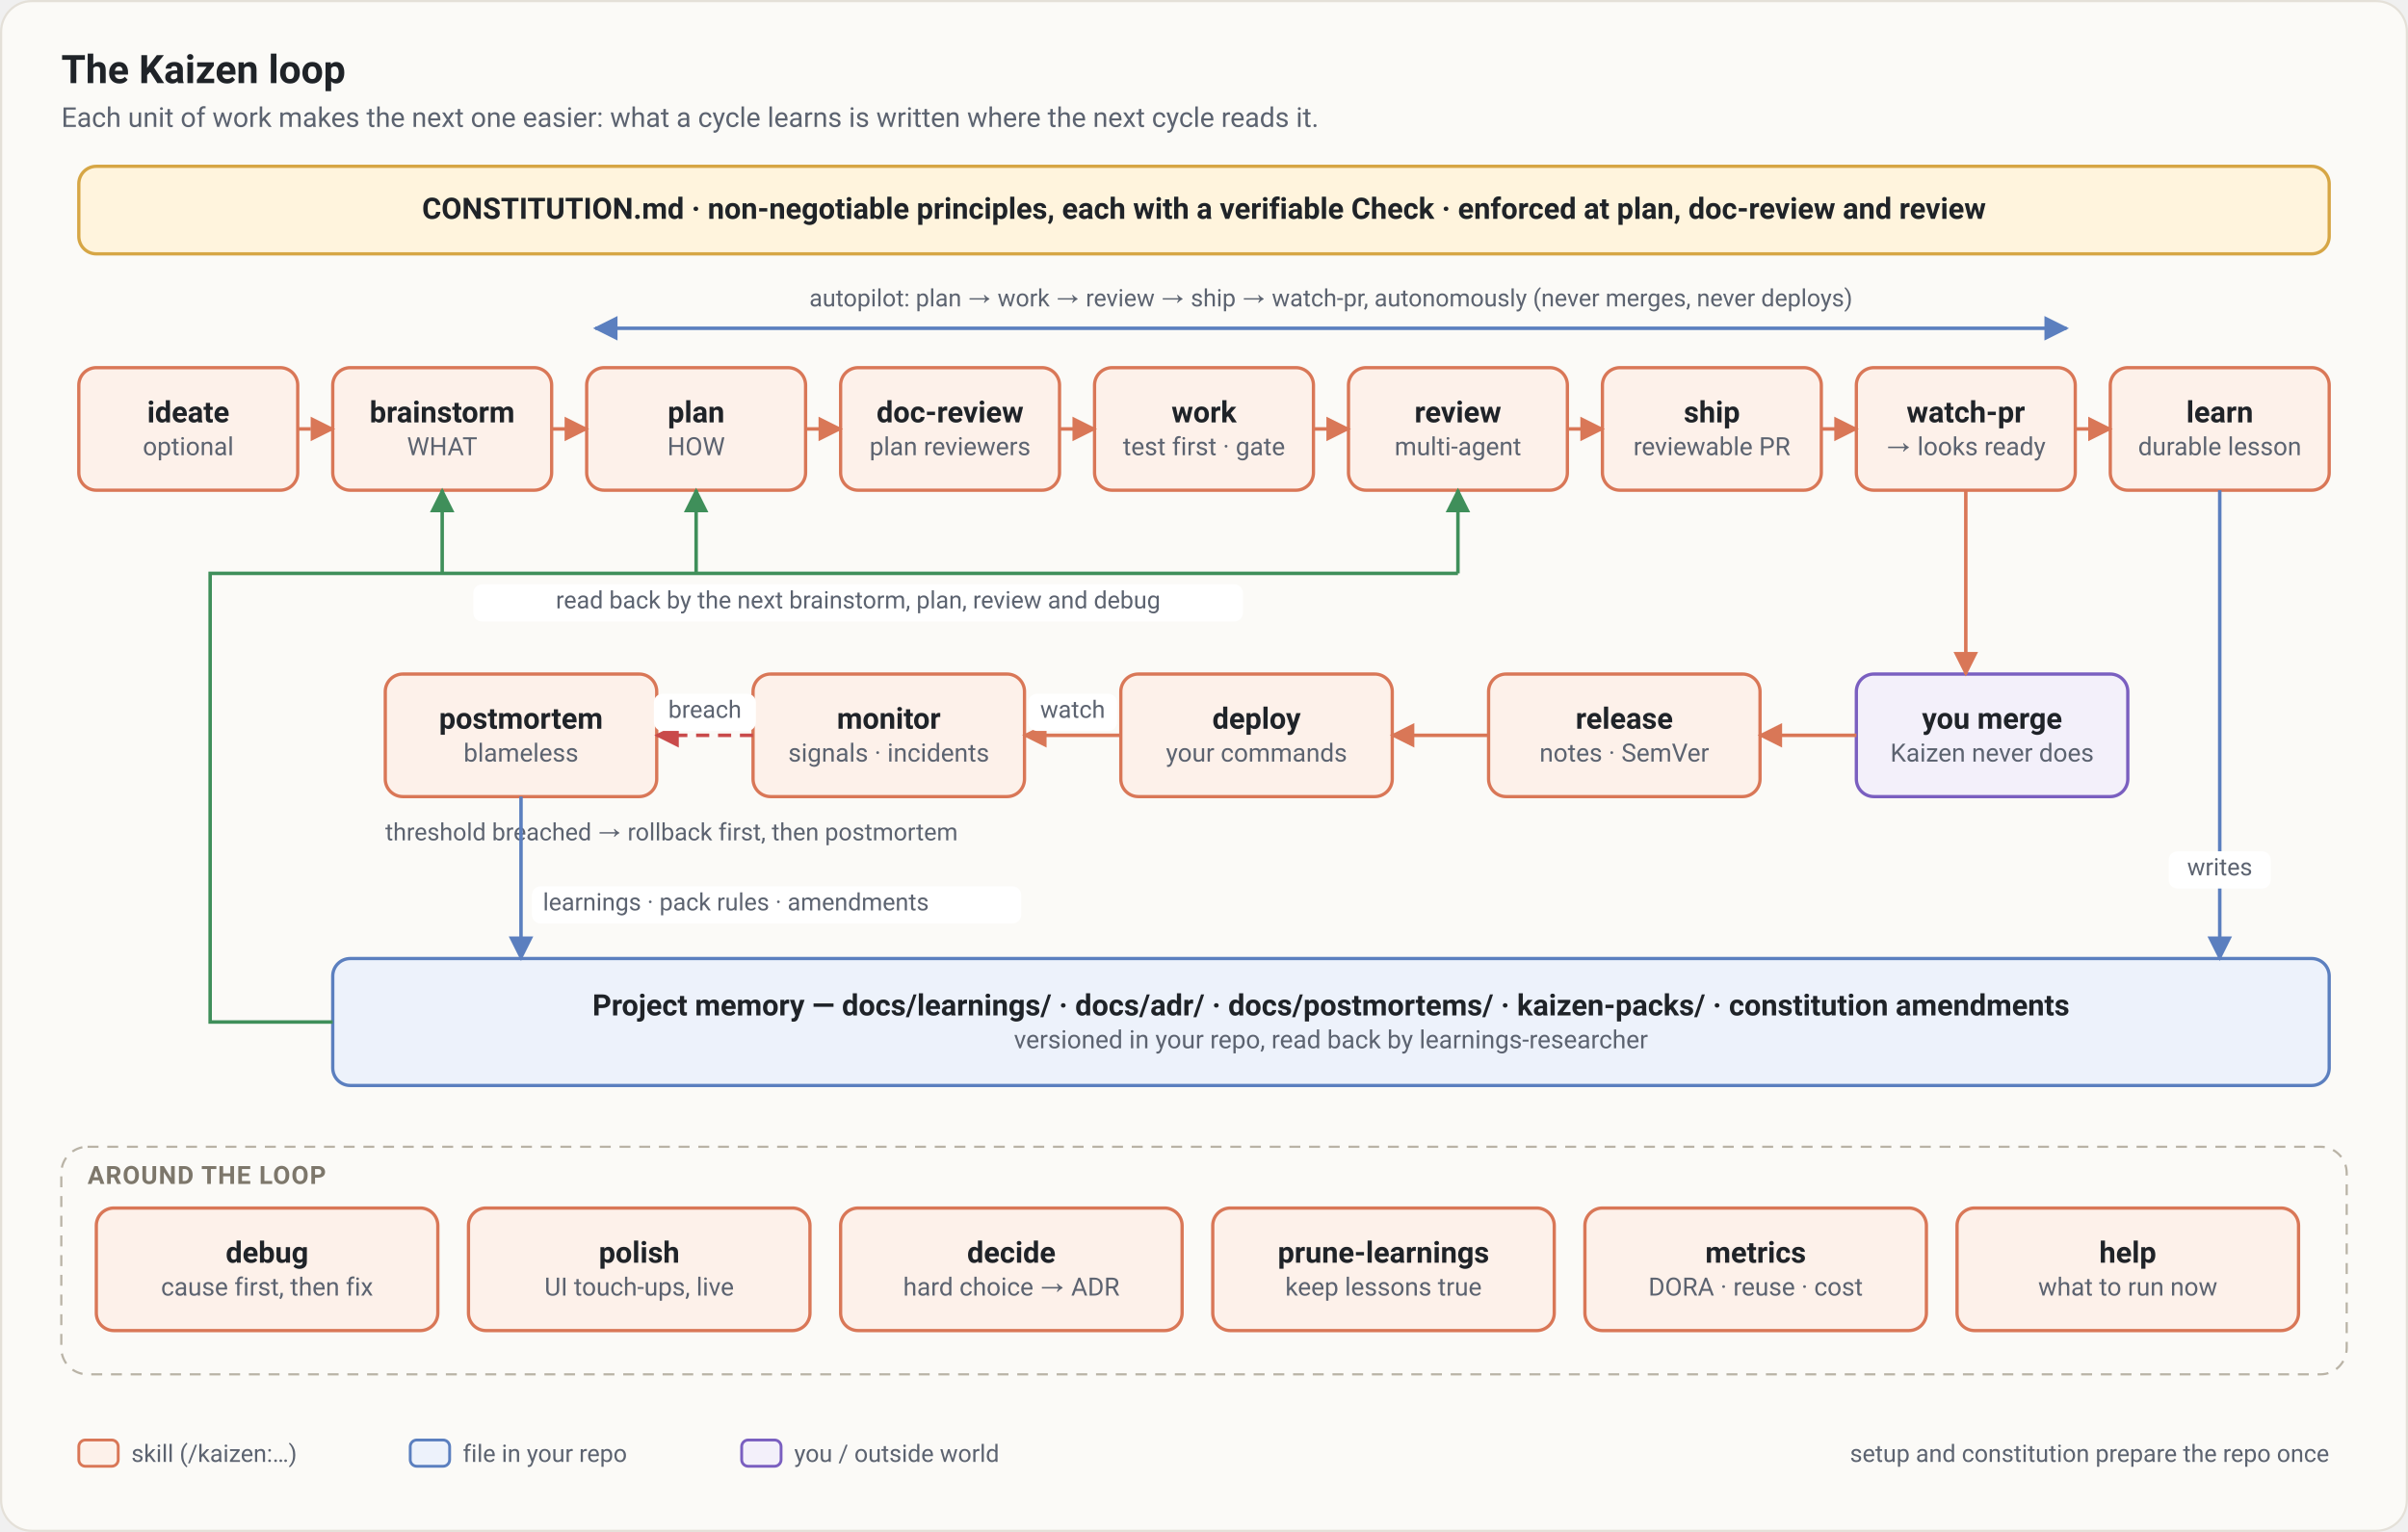
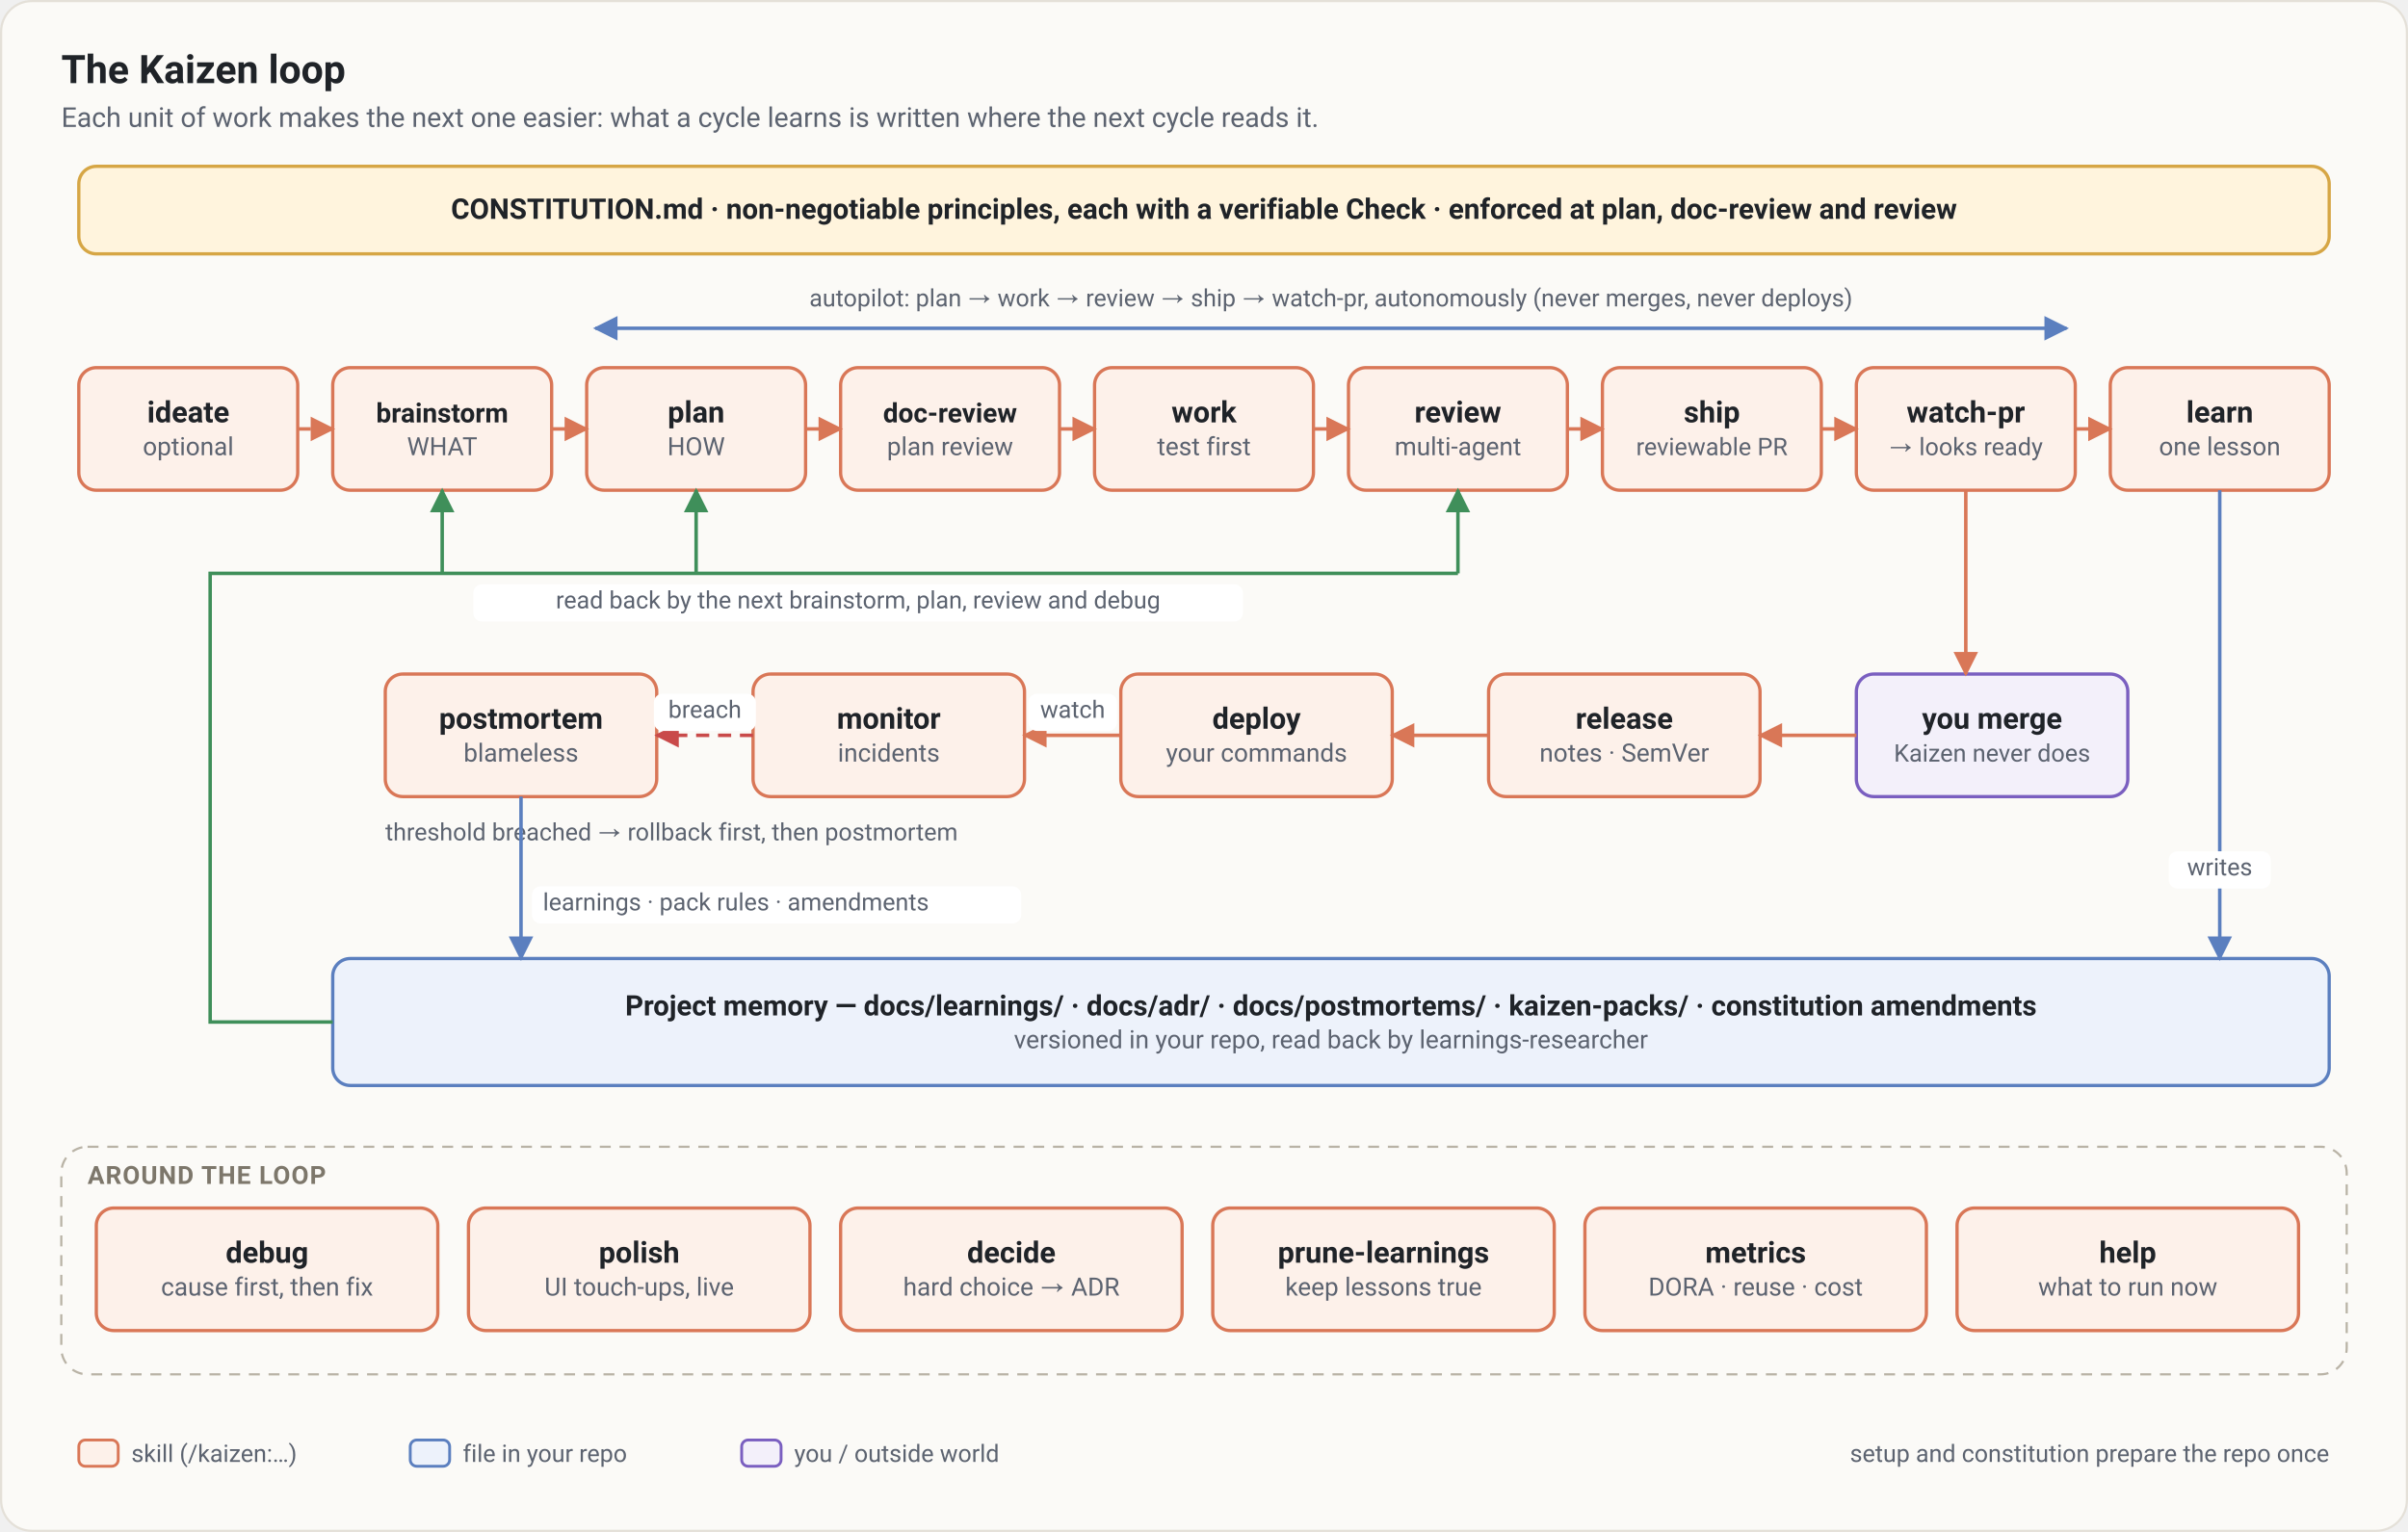
<svg xmlns="http://www.w3.org/2000/svg" width="1100" height="700" viewBox="0 0 1100 700" role="img" aria-labelledby="t d">
  <style>
  .bg { fill: #fbfaf7; stroke: #e4e0d8; }
  text { font-family: ui-sans-serif, system-ui, -apple-system, "Segoe UI", Roboto, Helvetica, Arial, sans-serif; fill: #1f2328; }
  .title { font-size: 18px; font-weight: 700; }
  .desc { font-size: 12.5px; fill: #5c6370; }
  .label { font-size: 13.5px; font-weight: 600; }
  .t12 { font-size: 12px; }
  .sub { font-size: 11.5px; fill: #5c6370; }
  .small { font-size: 11px; fill: #5c6370; }
  .edge { font-size: 11px; fill: #5c6370; }
  .mono { font-family: ui-monospace, SFMono-Regular, Menlo, Consolas, monospace; }
  .skill { fill: #fdf1ea; stroke: #d97757; }
  .artifact { fill: #edf2fb; stroke: #5b7fbf; }
  .gate { fill: #fdeeee; stroke: #c94a4a; }
  .agent { fill: #ecf6ef; stroke: #3f8f5a; }
  .outside { fill: #f3f0fa; stroke: #7a5fc0; }
  .state { fill: #fff8e1; stroke: #b8901c; }
  .plain { fill: #ffffff; stroke: #c9c4ba; }
  .region { fill: none; stroke: #b9b3a6; stroke-dasharray: 5 4; }
  .regionlabel { font-size: 11.5px; font-weight: 600; fill: #7d776b; letter-spacing: .04em; }
  .band { fill: #fff4dd; stroke: #d6a645; }
  .line { fill: none; stroke: #6e7681; stroke-width: 1.6; }
  .line.accent { stroke: #d97757; }
  .line.bad { stroke: #c94a4a; }
  .line.ok { stroke: #3f8f5a; }
  .line.blue { stroke: #5b7fbf; }
  .dashed { stroke-dasharray: 6 4; }
  .head { fill: #6e7681; }
  .head.accent { fill: #d97757; }
  .head.bad { fill: #c94a4a; }
  .head.ok { fill: #3f8f5a; }
  .head.blue { fill: #5b7fbf; }
  .pill { fill: #ffffff; stroke: none; }
  @media (prefers-color-scheme: dark) {
    .bg { fill: #161b22; stroke: #30363d; }
    text { fill: #e6edf3; }
    .desc, .sub, .small, .edge { fill: #9aa4b0; }
    .skill { fill: #3a2419; stroke: #e08b6c; }
    .artifact { fill: #1b2638; stroke: #7c9fd8; }
    .gate { fill: #3a1d1f; stroke: #e06c6c; }
    .agent { fill: #18301f; stroke: #5fb07a; }
    .outside { fill: #271f3d; stroke: #a08ae0; }
    .state { fill: #33290f; stroke: #d6b043; }
    .plain { fill: #1f2630; stroke: #4a525d; }
    .region { stroke: #5a6270; }
    .regionlabel { fill: #a39d90; }
    .band { fill: #33290f; stroke: #c99a3b; }
    .line { stroke: #9aa4b0; }
    .line.accent { stroke: #e08b6c; }
    .line.bad { stroke: #e06c6c; }
    .line.ok { stroke: #5fb07a; }
    .line.blue { stroke: #7c9fd8; }
    .head { fill: #9aa4b0; }
    .head.accent { fill: #e08b6c; }
    .head.bad { fill: #e06c6c; }
    .head.ok { fill: #5fb07a; }
    .head.blue { fill: #7c9fd8; }
    .pill { fill: #161b22; }
  }
</style>
  <defs>
    <marker id="h-default" viewBox="0 0 10 10" refX="9" refY="5" markerWidth="7" markerHeight="7" orient="auto-start-reverse">
      <path class="head" d="M0,0 L10,5 L0,10 z" />
    </marker>
    <marker id="s-default" viewBox="0 0 10 10" refX="9" refY="5" markerWidth="7" markerHeight="7" orient="auto-start-reverse">
      <path class="head" d="M0,0 L10,5 L0,10 z" />
    </marker>
    <marker id="h-accent" viewBox="0 0 10 10" refX="9" refY="5" markerWidth="7" markerHeight="7" orient="auto-start-reverse">
      <path class="head accent" d="M0,0 L10,5 L0,10 z" />
    </marker>
    <marker id="s-accent" viewBox="0 0 10 10" refX="9" refY="5" markerWidth="7" markerHeight="7" orient="auto-start-reverse">
      <path class="head accent" d="M0,0 L10,5 L0,10 z" />
    </marker>
    <marker id="h-bad" viewBox="0 0 10 10" refX="9" refY="5" markerWidth="7" markerHeight="7" orient="auto-start-reverse">
      <path class="head bad" d="M0,0 L10,5 L0,10 z" />
    </marker>
    <marker id="s-bad" viewBox="0 0 10 10" refX="9" refY="5" markerWidth="7" markerHeight="7" orient="auto-start-reverse">
      <path class="head bad" d="M0,0 L10,5 L0,10 z" />
    </marker>
    <marker id="h-ok" viewBox="0 0 10 10" refX="9" refY="5" markerWidth="7" markerHeight="7" orient="auto-start-reverse">
      <path class="head ok" d="M0,0 L10,5 L0,10 z" />
    </marker>
    <marker id="s-ok" viewBox="0 0 10 10" refX="9" refY="5" markerWidth="7" markerHeight="7" orient="auto-start-reverse">
      <path class="head ok" d="M0,0 L10,5 L0,10 z" />
    </marker>
    <marker id="h-blue" viewBox="0 0 10 10" refX="9" refY="5" markerWidth="7" markerHeight="7" orient="auto-start-reverse">
      <path class="head blue" d="M0,0 L10,5 L0,10 z" />
    </marker>
    <marker id="s-blue" viewBox="0 0 10 10" refX="9" refY="5" markerWidth="7" markerHeight="7" orient="auto-start-reverse">
      <path class="head blue" d="M0,0 L10,5 L0,10 z" />
    </marker>
  </defs>
  <rect class="bg" x="0.5" y="0.5" width="1099" height="699" rx="14" />
  <text class="title" x="28" y="38">The Kaizen loop</text>
  <text class="desc" x="28" y="58">Each unit of work makes the next one easier: what a cycle learns is written where the next cycle reads it.</text>
  <rect class="band" x="36" y="76" width="1028" height="40" rx="8" stroke-width="1.5" />
-   <text class="label" x="550" y="100" text-anchor="middle">CONSTITUTION.md  ·  non-negotiable principles, each with a verifiable Check  ·  enforced at plan, doc-review and review</text>
+   <text class="label" x="550" y="100" text-anchor="middle" style="font-size:13px">CONSTITUTION.md  ·  non-negotiable principles, each with a verifiable Check  ·  enforced at plan, doc-review and review</text>
  <rect class="skill" x="36" y="168" width="100" height="56" rx="8" stroke-width="1.5" />
  <text class="label" x="86" y="193" text-anchor="middle">ideate</text>
  <text class="sub" x="86" y="208" text-anchor="middle">optional</text>
  <rect class="skill" x="152" y="168" width="100" height="56" rx="8" stroke-width="1.5" />
-   <text class="label" x="202" y="193" text-anchor="middle">brainstorm</text>
+   <text class="label" x="202" y="193" text-anchor="middle" style="font-size:12.3px">brainstorm</text>
  <text class="sub" x="202" y="208" text-anchor="middle">WHAT</text>
  <rect class="skill" x="268" y="168" width="100" height="56" rx="8" stroke-width="1.5" />
  <text class="label" x="318" y="193" text-anchor="middle">plan</text>
  <text class="sub" x="318" y="208" text-anchor="middle">HOW</text>
  <rect class="skill" x="384" y="168" width="100" height="56" rx="8" stroke-width="1.5" />
-   <text class="label" x="434" y="193" text-anchor="middle">doc-review</text>
-   <text class="sub" x="434" y="208" text-anchor="middle">plan reviewers</text>
+   <text class="label" x="434" y="193" text-anchor="middle" style="font-size:12.3px">doc-review</text>
+   <text class="sub" x="434" y="208" text-anchor="middle">plan review</text>
  <rect class="skill" x="500" y="168" width="100" height="56" rx="8" stroke-width="1.5" />
  <text class="label" x="550" y="193" text-anchor="middle">work</text>
-   <text class="sub" x="550" y="208" text-anchor="middle">test first · gate</text>
+   <text class="sub" x="550" y="208" text-anchor="middle">test first</text>
  <rect class="skill" x="616" y="168" width="100" height="56" rx="8" stroke-width="1.5" />
  <text class="label" x="666" y="193" text-anchor="middle">review</text>
  <text class="sub" x="666" y="208" text-anchor="middle">multi-agent</text>
  <rect class="skill" x="732" y="168" width="100" height="56" rx="8" stroke-width="1.5" />
  <text class="label" x="782" y="193" text-anchor="middle">ship</text>
-   <text class="sub" x="782" y="208" text-anchor="middle">reviewable PR</text>
+   <text class="sub" x="782" y="208" text-anchor="middle" style="font-size:11.1px">reviewable PR</text>
  <rect class="skill" x="848" y="168" width="100" height="56" rx="8" stroke-width="1.5" />
  <text class="label" x="898" y="193" text-anchor="middle">watch-pr</text>
-   <text class="sub" x="898" y="208" text-anchor="middle">→ looks ready</text>
+   <text class="sub" x="898" y="208" text-anchor="middle" style="font-size:11.1px">→ looks ready</text>
  <rect class="skill" x="964" y="168" width="100" height="56" rx="8" stroke-width="1.5" />
  <text class="label" x="1014" y="193" text-anchor="middle">learn</text>
-   <text class="sub" x="1014" y="208" text-anchor="middle">durable lesson</text>
+   <text class="sub" x="1014" y="208" text-anchor="middle">one lesson</text>
  <path class="line accent dashed" d="M136,196 L152,196" marker-end="url(#h-accent)" />
  <path class="line accent" d="M252,196 L268,196" marker-end="url(#h-accent)" />
  <path class="line accent" d="M368,196 L384,196" marker-end="url(#h-accent)" />
  <path class="line accent" d="M484,196 L500,196" marker-end="url(#h-accent)" />
  <path class="line accent" d="M600,196 L616,196" marker-end="url(#h-accent)" />
  <path class="line accent" d="M716,196 L732,196" marker-end="url(#h-accent)" />
  <path class="line accent" d="M832,196 L848,196" marker-end="url(#h-accent)" />
  <path class="line accent" d="M948,196 L964,196" marker-end="url(#h-accent)" />
  <path class="line blue" d="M272,150 L944,150" marker-end="url(#h-blue)" marker-start="url(#s-blue)" />
  <text class="small" x="608" y="140" text-anchor="middle">autopilot: plan → work → review → ship → watch-pr, autonomously (never merges, never deploys)</text>
  <rect class="outside" x="848" y="308" width="124" height="56" rx="8" stroke-width="1.5" />
  <text class="label" x="910" y="333" text-anchor="middle">you merge</text>
-   <text class="sub" x="910" y="348" text-anchor="middle">Kaizen never does</text>
+   <text class="sub" x="910" y="348" text-anchor="middle" style="font-size:11.1px">Kaizen never does</text>
  <rect class="skill" x="680" y="308" width="124" height="56" rx="8" stroke-width="1.5" />
  <text class="label" x="742" y="333" text-anchor="middle">release</text>
  <text class="sub" x="742" y="348" text-anchor="middle">notes · SemVer</text>
  <rect class="skill" x="512" y="308" width="124" height="56" rx="8" stroke-width="1.5" />
  <text class="label" x="574" y="333" text-anchor="middle">deploy</text>
  <text class="sub" x="574" y="348" text-anchor="middle">your commands</text>
  <rect class="skill" x="344" y="308" width="124" height="56" rx="8" stroke-width="1.5" />
  <text class="label" x="406" y="333" text-anchor="middle">monitor</text>
-   <text class="sub" x="406" y="348" text-anchor="middle">signals · incidents</text>
+   <text class="sub" x="406" y="348" text-anchor="middle">incidents</text>
  <rect class="skill" x="176" y="308" width="124" height="56" rx="8" stroke-width="1.5" />
  <text class="label" x="238" y="333" text-anchor="middle">postmortem</text>
  <text class="sub" x="238" y="348" text-anchor="middle">blameless</text>
  <path class="line accent" d="M898,224 L898,308" marker-end="url(#h-accent)" />
  <path class="line accent" d="M848,336 L804,336" marker-end="url(#h-accent)" />
  <path class="line accent" d="M680,336 L636,336" marker-end="url(#h-accent)" />
  <path class="line accent" d="M512,336 L468,336" marker-end="url(#h-accent)" />
  <rect class="pill" x="469.75" y="317" width="40.5" height="17" rx="4" />
  <text class="edge" x="490" y="328" text-anchor="middle">watch</text>
  <path class="line bad dashed" d="M344,336 L300,336" marker-end="url(#h-bad)" />
  <rect class="pill" x="298.7" y="317" width="46.6" height="17" rx="4" />
  <text class="edge" x="322" y="328" text-anchor="middle">breach</text>
  <text class="small" x="176" y="384" text-anchor="start">threshold breached → rollback first, then postmortem</text>
  <rect class="artifact" x="152" y="438" width="912" height="58" rx="8" stroke-width="1.5" />
-   <text class="label" x="608" y="464" text-anchor="middle">Project memory — docs/learnings/ · docs/adr/ · docs/postmortems/ · kaizen-packs/ · constitution amendments</text>
+   <text class="label" x="608" y="464" text-anchor="middle" style="font-size:12.9px">Project memory — docs/learnings/ · docs/adr/ · docs/postmortems/ · kaizen-packs/ · constitution amendments</text>
  <text class="sub" x="608" y="479" text-anchor="middle">versioned in your repo, read back by learnings-researcher</text>
  <path class="line blue" d="M1014,224 L1014,438" marker-end="url(#h-blue)" />
  <rect class="pill" x="990.7" y="389" width="46.6" height="17" rx="4" />
  <text class="edge" x="1014" y="400" text-anchor="middle">writes</text>
  <path class="line blue" d="M238,364 L238,438" marker-end="url(#h-blue)" />
  <rect class="pill" x="243" y="405" width="223.5" height="17" rx="4" />
  <text class="edge" x="248" y="416" text-anchor="start">learnings · pack rules · amendments</text>
  <path class="line ok" d="M152,467 L96,467 L96,262 L666,262" />
  <path class="line ok" d="M202,262 L202,224" marker-end="url(#h-ok)" />
  <path class="line ok" d="M318,262 L318,224" marker-end="url(#h-ok)" />
  <path class="line ok" d="M666,262 L666,224" marker-end="url(#h-ok)" />
  <rect class="pill" x="216.2" y="267" width="351.6" height="17" rx="4" />
  <text class="edge" x="392" y="278" text-anchor="middle">read back by the next brainstorm, plan, review and debug</text>
  <rect class="region" x="28" y="524" width="1044" height="104" rx="12" />
  <text class="regionlabel" x="40" y="541">AROUND THE LOOP</text>
  <rect class="skill" x="44" y="552" width="156" height="56" rx="8" stroke-width="1.5" />
  <text class="label" x="122" y="577" text-anchor="middle">debug</text>
  <text class="sub" x="122" y="592" text-anchor="middle">cause first, then fix</text>
  <rect class="skill" x="214" y="552" width="156" height="56" rx="8" stroke-width="1.5" />
  <text class="label" x="292" y="577" text-anchor="middle">polish</text>
  <text class="sub" x="292" y="592" text-anchor="middle">UI touch-ups, live</text>
  <rect class="skill" x="384" y="552" width="156" height="56" rx="8" stroke-width="1.5" />
  <text class="label" x="462" y="577" text-anchor="middle">decide</text>
  <text class="sub" x="462" y="592" text-anchor="middle">hard choice → ADR</text>
  <rect class="skill" x="554" y="552" width="156" height="56" rx="8" stroke-width="1.5" />
  <text class="label" x="632" y="577" text-anchor="middle">prune-learnings</text>
  <text class="sub" x="632" y="592" text-anchor="middle">keep lessons true</text>
  <rect class="skill" x="724" y="552" width="156" height="56" rx="8" stroke-width="1.5" />
  <text class="label" x="802" y="577" text-anchor="middle">metrics</text>
  <text class="sub" x="802" y="592" text-anchor="middle">DORA · reuse · cost</text>
  <rect class="skill" x="894" y="552" width="156" height="56" rx="8" stroke-width="1.5" />
  <text class="label" x="972" y="577" text-anchor="middle">help</text>
  <text class="sub" x="972" y="592" text-anchor="middle">what to run now</text>
  <rect class="skill" x="36" y="658" width="18" height="12" rx="3" stroke-width="1.3" />
  <text class="small" x="60" y="668">skill (/kaizen:…)</text>
  <rect class="artifact" x="187.4" y="658" width="18" height="12" rx="3" stroke-width="1.3" />
  <text class="small" x="211.4" y="668">file in your repo</text>
  <rect class="outside" x="338.8" y="658" width="18" height="12" rx="3" stroke-width="1.3" />
  <text class="small" x="362.8" y="668">you / outside world</text>
  <text class="small" x="1064" y="668" text-anchor="end">setup and constitution prepare the repo once</text>
</svg>
